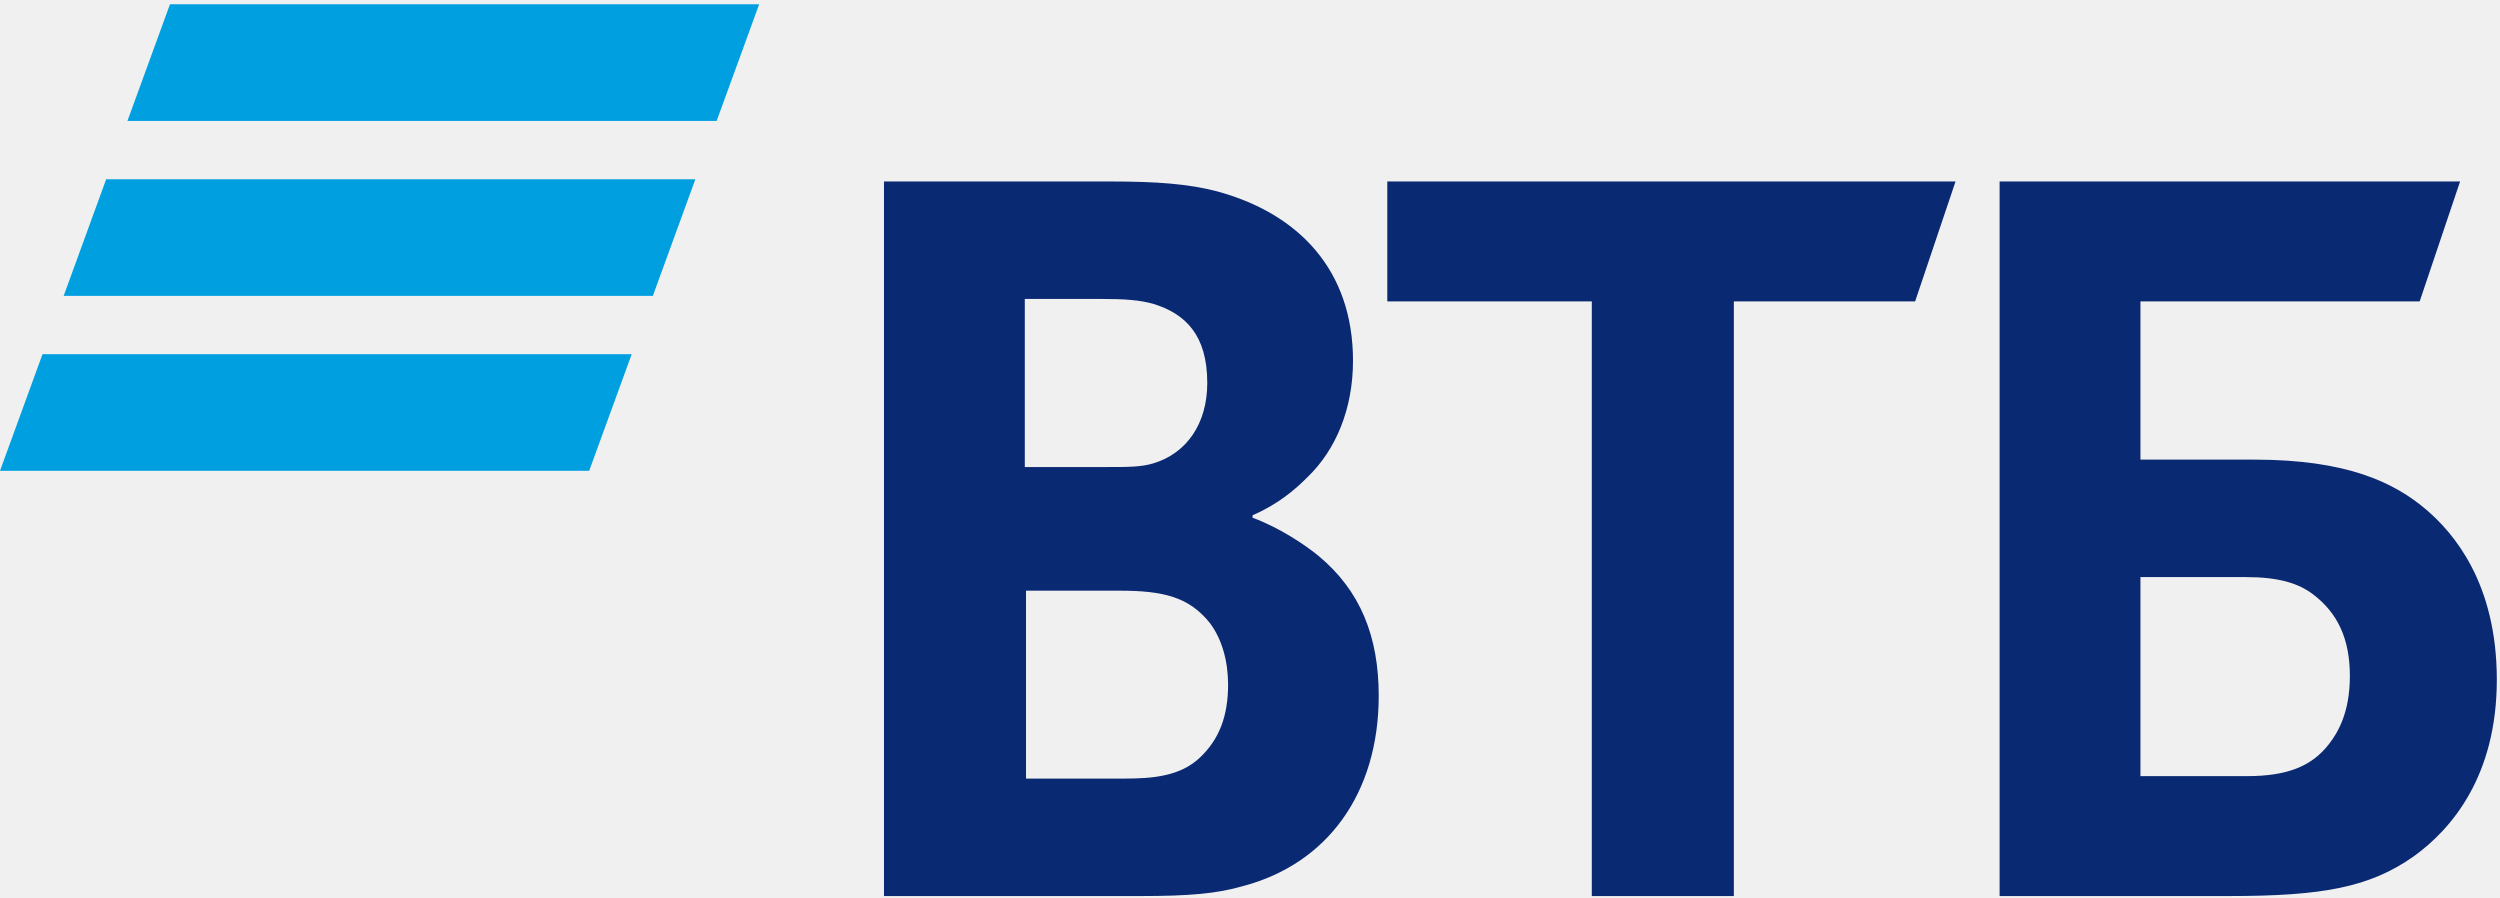
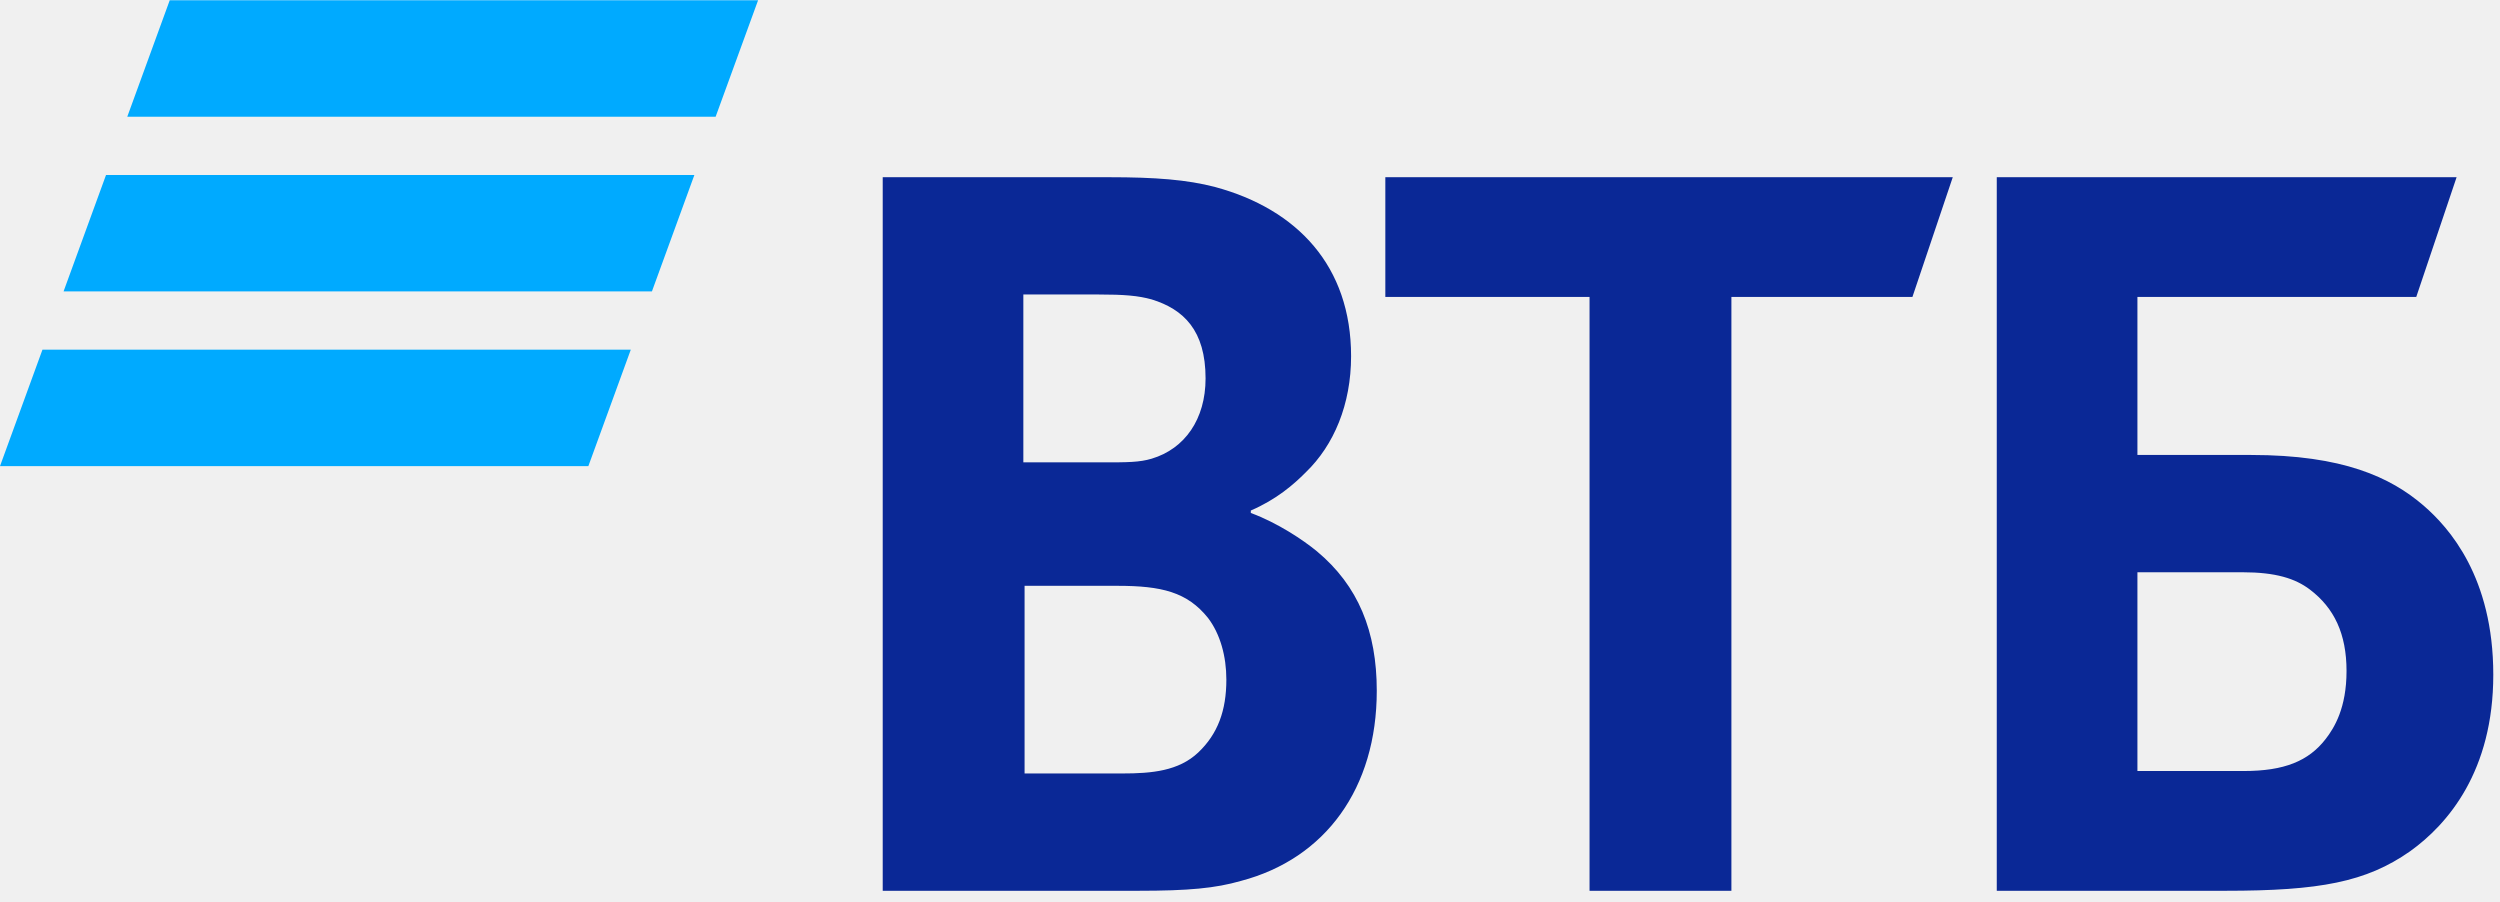
- <svg xmlns="http://www.w3.org/2000/svg" width="220" height="79" viewBox="0 0 220 79" fill="none">
-   <path fill-rule="evenodd" clip-rule="evenodd" d="M14.957 0.378L11.215 10.643H63.064L66.805 0.378H14.957ZM9.343 15.773L5.602 26.036H57.451L61.192 15.773H9.343ZM3.741 31.169L0 41.432H51.849L55.588 31.169H3.741Z" fill="#009FDF" />
-   <path fill-rule="evenodd" clip-rule="evenodd" d="M110.227 45.343V45.56C112.597 46.431 114.86 47.954 116.046 48.932C119.71 51.979 121.327 56.004 121.327 61.226C121.327 69.823 116.801 76.023 109.364 77.982C107.101 78.634 104.731 78.853 100.311 78.853H77.79V15.97H97.727C101.822 15.97 104.623 16.187 107.101 16.839C114.323 18.798 119.064 23.803 119.064 31.743C119.064 35.987 117.555 39.579 115.077 41.971C114 43.058 112.491 44.365 110.227 45.343ZM90.29 51.979V68.516H98.912C101.497 68.516 103.868 68.299 105.594 66.667C107.318 65.034 108.072 62.968 108.072 60.248C108.072 58.182 107.532 56.223 106.455 54.809C104.623 52.524 102.36 51.979 98.481 51.979H90.29ZM90.182 41.1H97.187C99.342 41.1 100.419 41.1 101.497 40.773C104.408 39.902 106.24 37.294 106.24 33.702C106.24 29.461 104.3 27.609 101.497 26.74C100.311 26.414 99.127 26.305 96.755 26.305H90.182V41.1ZM140.078 78.853V26.521H122.082V15.97H172.087L168.531 26.521H152.579V78.853H140.078ZM175.965 78.853V15.97H216.487L212.932 26.521H188.36V40.447H198.382C206.465 40.447 210.669 42.406 213.578 44.908C215.841 46.867 219.72 51.217 219.72 59.814C219.72 68.299 215.733 72.976 212.392 75.371C208.514 78.089 204.418 78.853 196.119 78.853H175.965ZM188.36 68.299H197.736C201.292 68.299 203.447 67.428 204.956 65.469C205.71 64.491 206.788 62.749 206.788 59.486C206.788 56.223 205.71 53.938 203.555 52.305C202.263 51.327 200.537 50.784 197.628 50.784H188.36V68.299Z" fill="#0A2973" />
+ <svg xmlns="http://www.w3.org/2000/svg" width="219" height="79" viewBox="0 0 219 79" fill="none">
+   <g clip-path="url(#clip0_3543_3176)">
+     <path fill-rule="evenodd" clip-rule="evenodd" d="M14.868 0.024L11.148 10.228H62.688L66.408 0.024H14.868ZM9.288 15.328L5.568 25.529H57.108L60.828 15.328H9.288ZM3.719 30.632L0 40.833H51.54L55.257 30.632H3.719Z" fill="#00AAFF" />
+     <path fill-rule="evenodd" clip-rule="evenodd" d="M109.571 44.722V44.937C111.926 45.803 114.176 47.317 115.355 48.289C118.997 51.318 120.605 55.319 120.605 60.51C120.605 69.055 116.105 75.219 108.713 77.166C106.463 77.814 104.108 78.032 99.713 78.032H77.326V15.524H97.145C101.216 15.524 104 15.739 106.463 16.387C113.642 18.334 118.355 23.31 118.355 31.203C118.355 35.421 116.855 38.991 114.392 41.369C113.321 42.45 111.821 43.749 109.571 44.722ZM89.753 51.318V67.756H98.324C100.892 67.756 103.25 67.541 104.966 65.918C106.679 64.295 107.429 62.241 107.429 59.537C107.429 57.483 106.892 55.536 105.821 54.131C104 51.86 101.75 51.318 97.895 51.318H89.753ZM89.645 40.503H96.608C98.75 40.503 99.821 40.503 100.892 40.179C103.787 39.313 105.608 36.72 105.608 33.15C105.608 28.934 103.679 27.093 100.892 26.23C99.713 25.905 98.537 25.797 96.179 25.797H89.645V40.503ZM139.244 78.032V26.012H121.355V15.524H171.062L167.528 26.012H151.671V78.032H139.244ZM174.917 78.032V15.524H215.198L211.664 26.012H187.238V39.855H197.201C205.235 39.855 209.414 41.802 212.306 44.289C214.556 46.236 218.412 50.561 218.412 59.107C218.412 67.541 214.448 72.19 211.127 74.57C207.272 77.272 203.201 78.032 194.951 78.032H174.917ZM187.238 67.541H196.559C200.093 67.541 202.235 66.675 203.735 64.728C204.485 63.756 205.556 62.024 205.556 58.78C205.556 55.536 204.485 53.265 202.343 51.642C201.059 50.67 199.343 50.13 196.451 50.13H187.238V67.541Z" fill="#0A2896" />
+   </g>
+   <defs>
+     <clipPath id="clip0_3543_3176">
+       <rect width="218.4" height="78" fill="white" transform="translate(0 0.0238647)" />
+     </clipPath>
+   </defs>
</svg>
